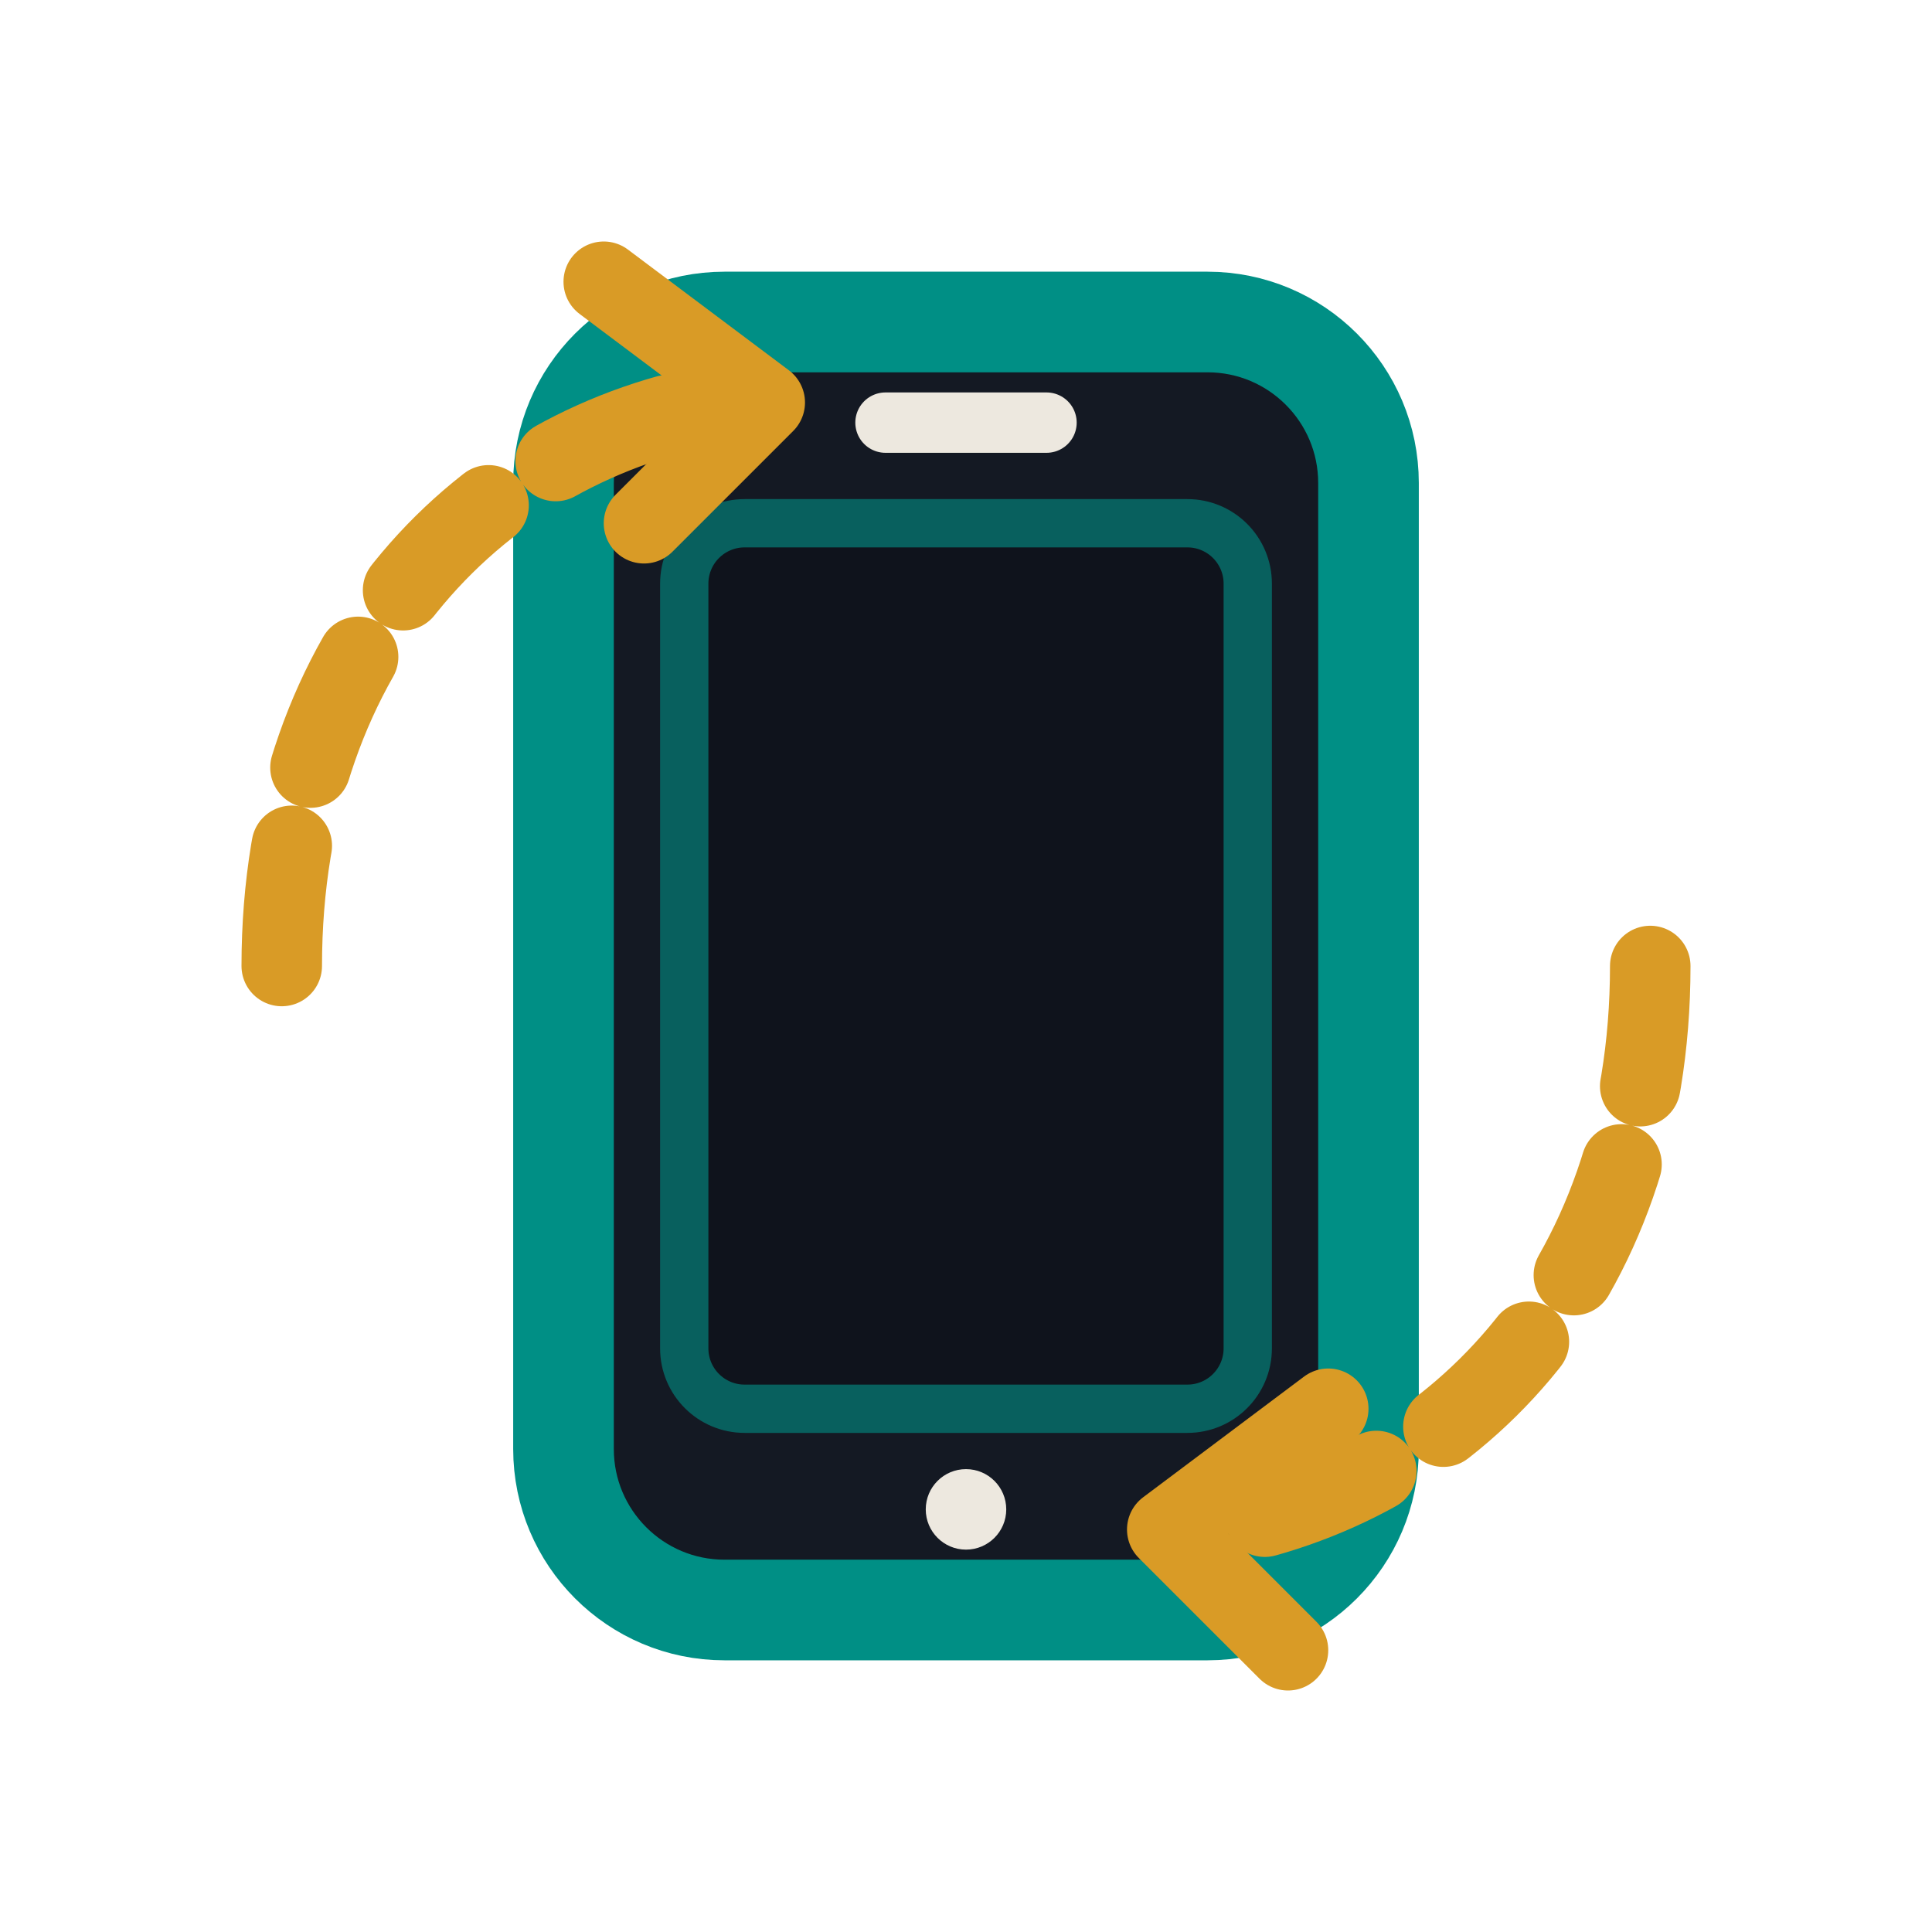
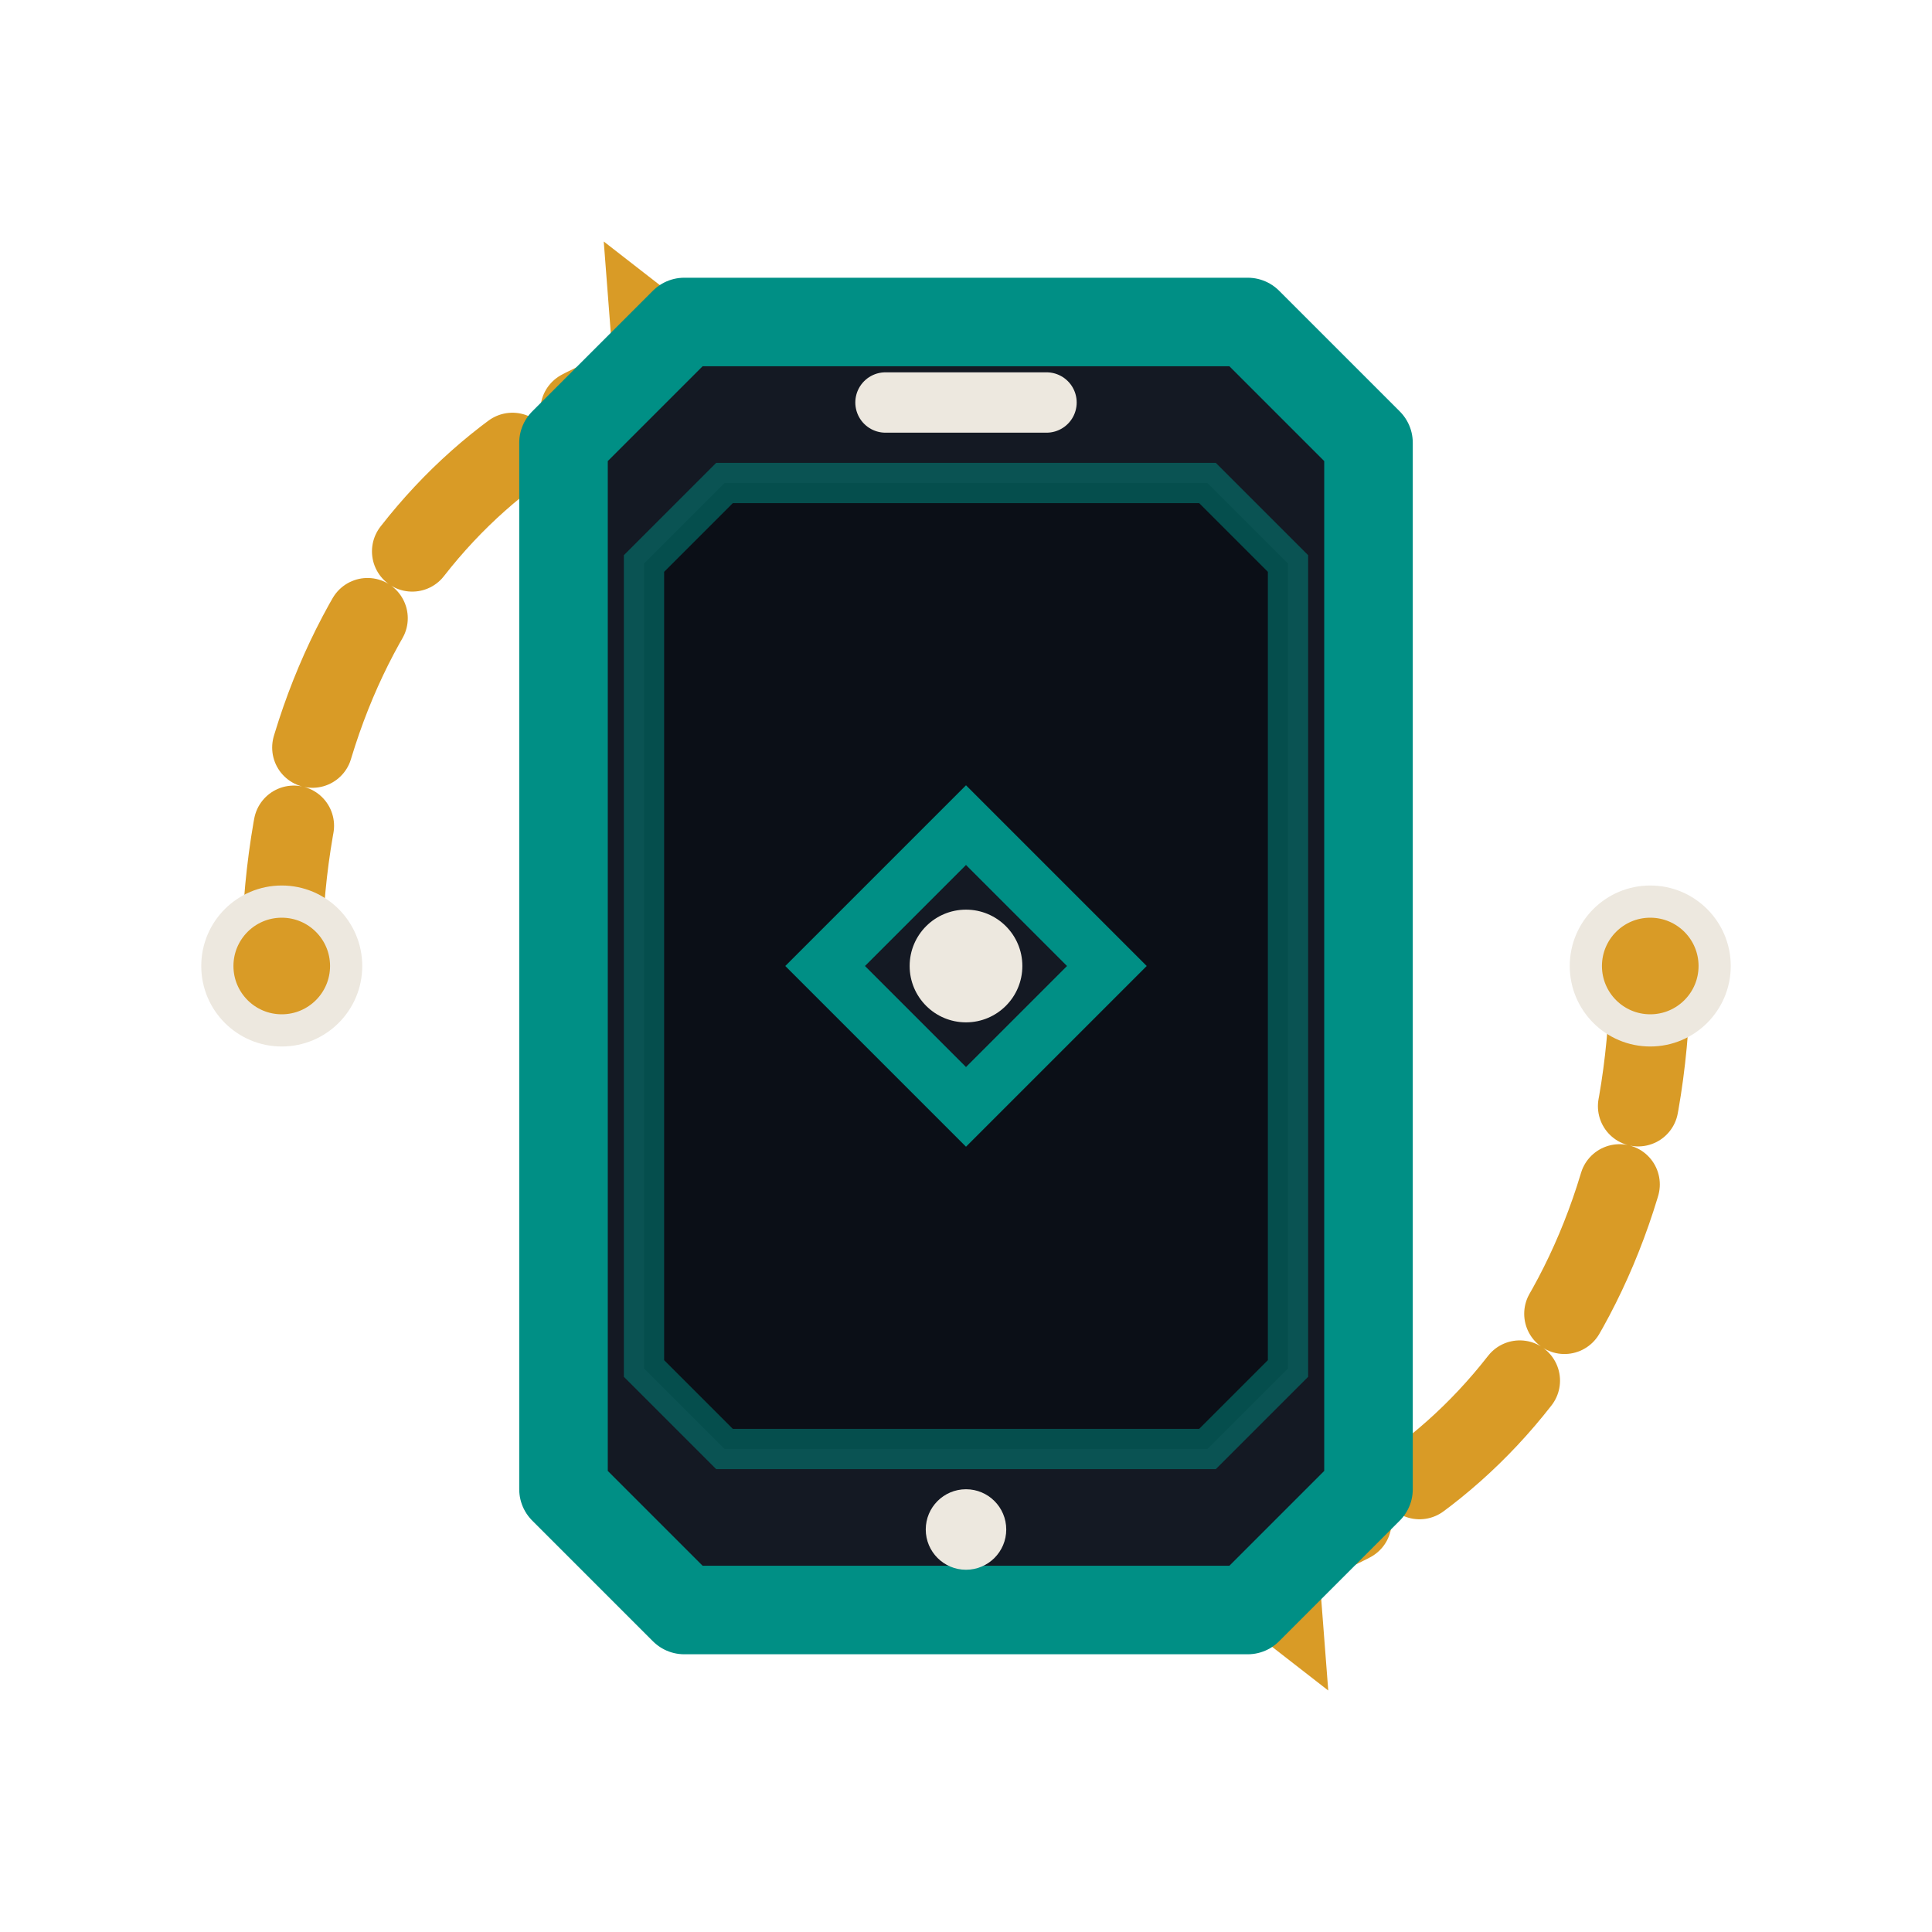
- <svg xmlns="http://www.w3.org/2000/svg" viewBox="0 0 48 48" width="48" height="48" fill="none" stroke-linecap="round" stroke-linejoin="round">
-   <rect x="14" y="8" width="20" height="32" rx="4" stroke="#008F85" stroke-width="2.5" fill="#141923" />
-   <rect x="17" y="13" width="14" height="22" rx="1.5" stroke="#008F85" stroke-width="1.2" opacity="0.6" fill="#0B0F17" />
-   <line x1="22" y1="10.5" x2="26" y2="10.5" stroke="#EDE8DF" stroke-width="1.5" />
-   <circle cx="24" cy="37.5" r="1" fill="#EDE8DF" />
-   <path d="M7 24C7 16 12 11 18 10" stroke="#D99B26" stroke-width="2" stroke-dasharray="3 2" />
-   <path d="M41 24C41 32 36 37 30 38" stroke="#D99B26" stroke-width="2" stroke-dasharray="3 2" />
-   <polyline points="15 7 19 10 16 13" stroke="#D99B26" stroke-width="2" />
-   <polyline points="33 35 29 38 32 41" stroke="#D99B26" stroke-width="2" />
+ <svg xmlns="http://www.w3.org/2000/svg" viewBox="0 0 48 48" width="48" height="48" fill="none">
+   <path d="M7,24 C7,15.5 12,10 18,9" stroke="#D99B26" stroke-width="2" stroke-dasharray="3.5 2" stroke-linecap="round" />
+   <polygon points="15,6 19.5,9.5 15.5,12.5" fill="#D99B26" />
+   <path d="M41,24 C41,32.5 36,38 30,39" stroke="#D99B26" stroke-width="2" stroke-dasharray="3.5 2" stroke-linecap="round" />
+   <polygon points="33,42 28.5,38.5 32.5,35.5" fill="#D99B26" />
+   <circle cx="7" cy="24" r="1.6" fill="#D99B26" stroke="#EDE8DF" stroke-width="0.8" />
+   <circle cx="41" cy="24" r="1.6" fill="#D99B26" stroke="#EDE8DF" stroke-width="0.8" />
+   <path d="M17,8 L31,8 L34,11 L34,37 L31,40 L17,40 L14,37 L14,11 Z" fill="#141923" stroke="#008F85" stroke-width="2.2" stroke-linejoin="round" />
+   <path d="M18,12 L30,12 L32,14 L32,34 L30,36 L18,36 L16,34 L16,14 Z" fill="#0B0F17" stroke="#008F85" stroke-width="1" stroke-opacity="0.5" />
+   <polygon points="24,20.5 27.5,24 24,27.5 20.5,24" fill="#141923" stroke="#008F85" stroke-width="1.4" />
+   <circle cx="24" cy="24" r="1.4" fill="#EDE8DF" />
+   <line x1="22" y1="10" x2="26" y2="10" stroke="#EDE8DF" stroke-width="1.5" stroke-linecap="round" />
+   <circle cx="24" cy="38" r="1" fill="#EDE8DF" />
</svg>
